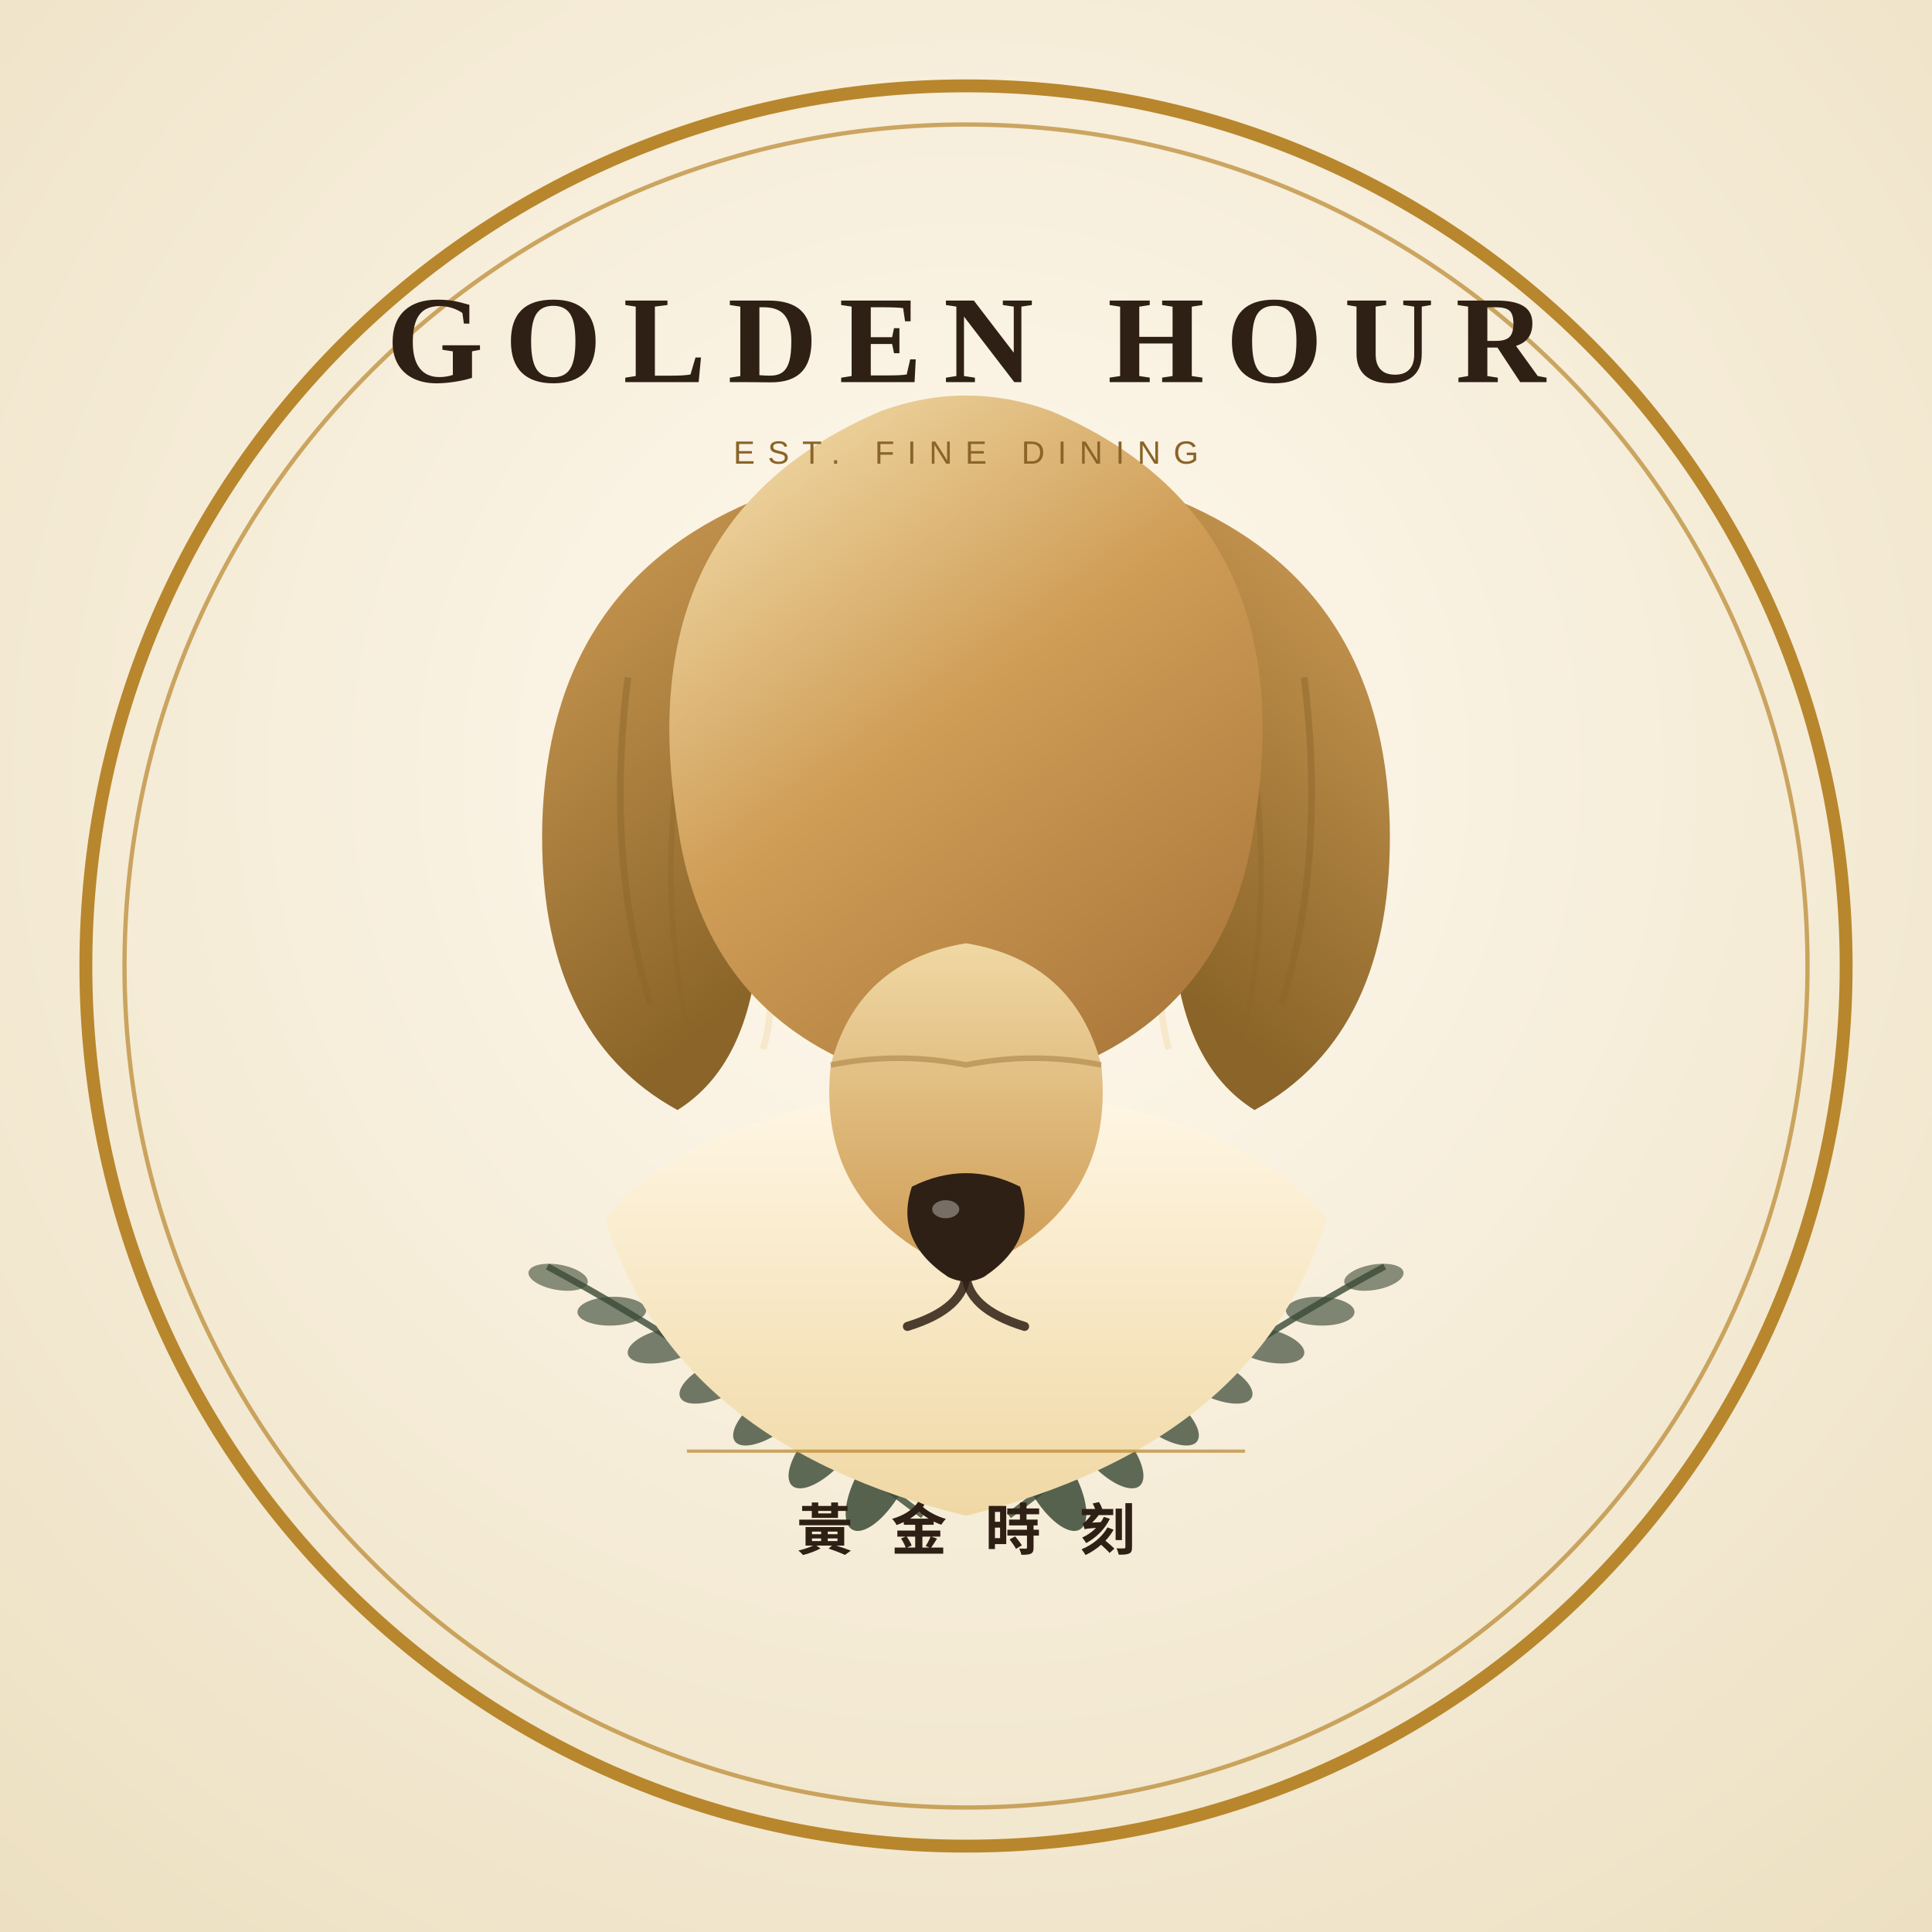
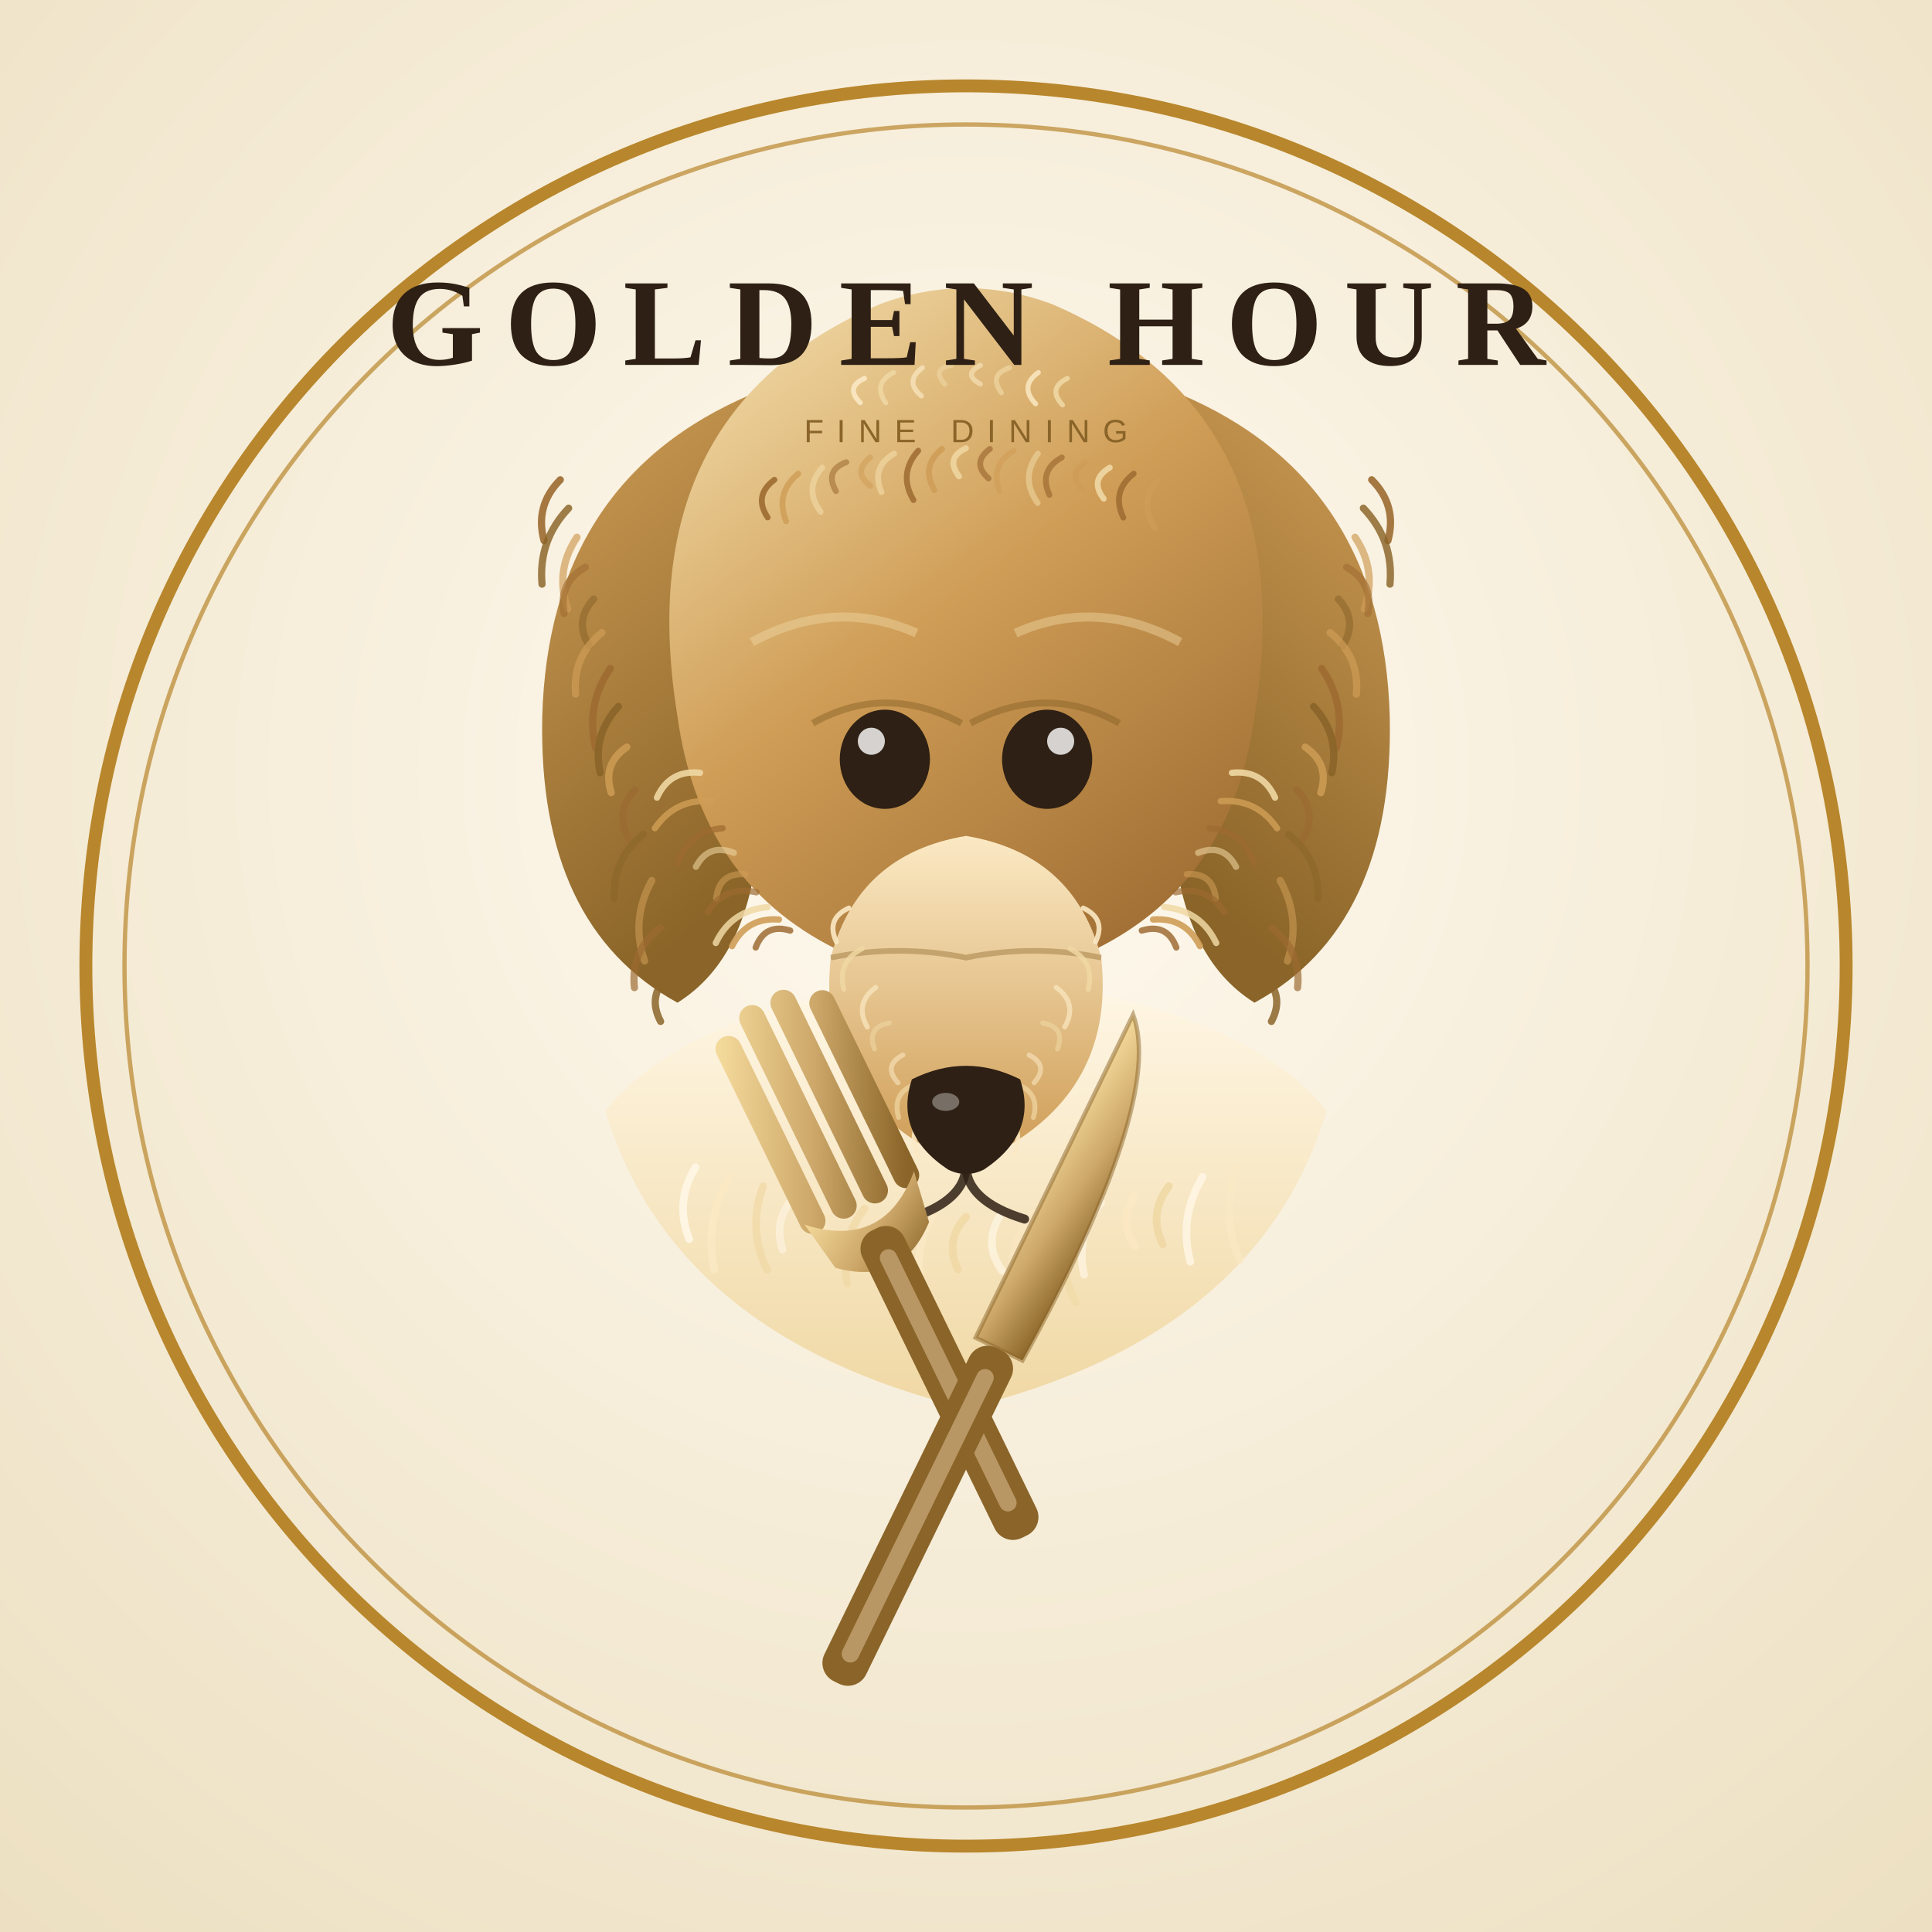
<svg xmlns="http://www.w3.org/2000/svg" width="900" height="900" viewBox="0 0 900 900">
  <defs>
    <radialGradient id="g_bg" cx="0.5" cy="0.4" r="0.8">
      <stop offset="0" stop-color="#fffaf0" stop-opacity="1" />
      <stop offset="1" stop-color="#ecdfc0" stop-opacity="1" />
    </radialGradient>
    <linearGradient id="g_skull" x1="0.2" y1="0" x2="0.85" y2="1">
      <stop offset="0" stop-color="#f0d8a4" stop-opacity="1" />
      <stop offset="0.45" stop-color="#cf9d56" stop-opacity="1" />
-       <stop offset="1" stop-color="#a9763a" stop-opacity="1" />
+       <stop offset="1" stop-color="#9c6a30" stop-opacity="1" />
    </linearGradient>
    <linearGradient id="g_ear" x1="0" y1="0" x2="0.3" y2="1">
      <stop offset="0" stop-color="#cf9d56" stop-opacity="1" />
      <stop offset="1" stop-color="#8a6428" stop-opacity="1" />
    </linearGradient>
    <linearGradient id="g_muzzle" x1="0" y1="0" x2="0" y2="1">
-       <stop offset="0" stop-color="#f0d8a4" stop-opacity="1" />
+       <stop offset="0" stop-color="#fbe9c4" stop-opacity="1" />
      <stop offset="1" stop-color="#cf9d56" stop-opacity="1" />
    </linearGradient>
    <linearGradient id="g_chest" x1="0" y1="0" x2="0" y2="1">
      <stop offset="0" stop-color="#fff7e6" stop-opacity="1" />
      <stop offset="1" stop-color="#f0d8a4" stop-opacity="1" />
    </linearGradient>
+     <linearGradient id="g_fork" x1="0" y1="0" x2="1" y2="1">
+       <stop offset="0" stop-color="#f3d99a" stop-opacity="1" />
+       <stop offset="0.5" stop-color="#cda86a" stop-opacity="1" />
+       <stop offset="1" stop-color="#8a6428" stop-opacity="1" />
+     </linearGradient>
  </defs>
  <rect width="900" height="900" fill="url(#g_bg)" />
  <circle cx="450.0" cy="450.0" r="410" fill="none" stroke="#b8862c" stroke-width="6" />
  <circle cx="450.0" cy="450.0" r="392" fill="none" stroke="#b8862c" stroke-width="2" opacity="0.7" />
-   <path d="M430.0,706 Q330.0,630.0 255.0,590.0" stroke="#3a4a36" stroke-width="3" fill="none" opacity="0.8" />
-   <ellipse cx="410.0" cy="690.0" rx="26.0" ry="10.9" fill="#3a4a36" opacity="0.85" transform="rotate(-60.0 410.0 690.0)" />
-   <ellipse cx="385.0" cy="674.2" rx="24.0" ry="10.1" fill="#3a4a36" opacity="0.81" transform="rotate(-48.3 385.0 674.2)" />
-   <ellipse cx="360.0" cy="658.3" rx="22.0" ry="9.2" fill="#3a4a36" opacity="0.77" transform="rotate(-36.7 360.0 658.3)" />
-   <ellipse cx="335.0" cy="642.5" rx="20.0" ry="8.4" fill="#3a4a36" opacity="0.72" transform="rotate(-25.0 335.0 642.5)" />
-   <ellipse cx="310.0" cy="626.7" rx="18.0" ry="7.6" fill="#3a4a36" opacity="0.68" transform="rotate(-13.3 310.0 626.7)" />
-   <ellipse cx="285.0" cy="610.8" rx="16.0" ry="6.7" fill="#3a4a36" opacity="0.64" transform="rotate(-1.7 285.0 610.8)" />
-   <ellipse cx="260.0" cy="595.0" rx="14.0" ry="5.9" fill="#3a4a36" opacity="0.60" transform="rotate(10.0 260.0 595.0)" />
-   <path d="M470.0,706 Q570.0,630.0 645.0,590.0" stroke="#3a4a36" stroke-width="3" fill="none" opacity="0.8" />
-   <ellipse cx="490.0" cy="690.0" rx="26.0" ry="10.9" fill="#3a4a36" opacity="0.85" transform="rotate(60.0 490.0 690.0)" />
-   <ellipse cx="515.0" cy="674.2" rx="24.0" ry="10.1" fill="#3a4a36" opacity="0.81" transform="rotate(48.3 515.0 674.2)" />
-   <ellipse cx="540.0" cy="658.3" rx="22.0" ry="9.2" fill="#3a4a36" opacity="0.77" transform="rotate(36.7 540.0 658.3)" />
-   <ellipse cx="565.0" cy="642.5" rx="20.0" ry="8.4" fill="#3a4a36" opacity="0.72" transform="rotate(25.0 565.0 642.5)" />
-   <ellipse cx="590.0" cy="626.7" rx="18.0" ry="7.6" fill="#3a4a36" opacity="0.68" transform="rotate(13.3 590.0 626.7)" />
-   <ellipse cx="615.0" cy="610.8" rx="16.0" ry="6.7" fill="#3a4a36" opacity="0.64" transform="rotate(1.7 615.0 610.8)" />
-   <ellipse cx="640.0" cy="595.0" rx="14.0" ry="5.9" fill="#3a4a36" opacity="0.60" transform="rotate(-10.0 640.0 595.0)" />
-   <g transform="translate(450.0,410) scale(1.05)">
+   <g transform="translate(450.0,360) scale(1.05)">
    <path d="M-160,150 Q-130,250 0,282 Q130,250 160,150               Q120,100 0,90 Q-120,100 -160,150 Z" fill="url(#g_chest)" />
+     <path d="M-120.0,175.0 Q-129.4,190.2 -122.8,206.9" stroke="#fff7e6" stroke-width="3.4" fill="none" stroke-linecap="round" opacity="0.90" />
+     <path d="M-105.0,179.3 Q-116.3,198.5 -111.7,220.4" stroke="#fbe9c4" stroke-width="3.4" fill="none" stroke-linecap="round" opacity="0.83" />
+     <path d="M-90.0,183.4 Q-97.1,202.4 -88.2,220.5" stroke="#f0d8a4" stroke-width="3.4" fill="none" stroke-linecap="round" opacity="0.69" />
+     <path d="M-75.0,187.2 Q-85.9,197.3 -81.4,211.5" stroke="#fff7e6" stroke-width="3.4" fill="none" stroke-linecap="round" opacity="0.57" />
+     <path d="M-60.0,190.6 Q-67.0,202.8 -58.1,213.6" stroke="#fbe9c4" stroke-width="3.4" fill="none" stroke-linecap="round" opacity="0.57" />
+     <path d="M-45.0,193.3 Q-56.6,208.1 -52.7,226.6" stroke="#f0d8a4" stroke-width="3.4" fill="none" stroke-linecap="round" opacity="0.69" />
+     <path d="M-30.0,195.3 Q-38.1,216.3 -30.2,237.3" stroke="#fff7e6" stroke-width="3.4" fill="none" stroke-linecap="round" opacity="0.84" />
+     <path d="M-15.0,196.6 Q-24.7,213.3 -18.4,231.6" stroke="#fbe9c4" stroke-width="3.4" fill="none" stroke-linecap="round" opacity="0.90" />
+     <path d="M0.0,197.0 Q-9.7,207.5 -3.6,220.4" stroke="#f0d8a4" stroke-width="3.4" fill="none" stroke-linecap="round" opacity="0.83" />
+     <path d="M15.0,196.6 Q7.5,209.1 16.0,220.9" stroke="#fff7e6" stroke-width="3.4" fill="none" stroke-linecap="round" opacity="0.68" />
+     <path d="M30.0,195.3 Q17.7,210.8 20.9,230.4" stroke="#fbe9c4" stroke-width="3.4" fill="none" stroke-linecap="round" opacity="0.57" />
+     <path d="M45.0,193.3 Q38.8,214.8 48.6,235.0" stroke="#f0d8a4" stroke-width="3.4" fill="none" stroke-linecap="round" opacity="0.57" />
+     <path d="M60.0,190.6 Q48.4,204.8 52.4,222.7" stroke="#fff7e6" stroke-width="3.4" fill="none" stroke-linecap="round" opacity="0.69" />
+     <path d="M75.0,187.2 Q67.0,198.6 75.1,209.9" stroke="#fbe9c4" stroke-width="3.4" fill="none" stroke-linecap="round" opacity="0.84" />
+     <path d="M90.0,183.4 Q80.7,195.5 87.3,209.2" stroke="#f0d8a4" stroke-width="3.4" fill="none" stroke-linecap="round" opacity="0.90" />
+     <path d="M105.0,179.3 Q94.3,197.0 99.5,216.9" stroke="#fff7e6" stroke-width="3.4" fill="none" stroke-linecap="round" opacity="0.83" />
+     <path d="M120.0,175.0 Q112.7,195.9 121.5,216.3" stroke="#fbe9c4" stroke-width="3.4" fill="none" stroke-linecap="round" opacity="0.68" />
    <path d="M-95,-168 Q-185,-130 -188,-25 Q-190,68 -128,102               Q-96,82 -92,28 Q-88,-72 -95,-168 Z" fill="url(#g_ear)" />
-     <path d="M-150,-90 Q-160,-10 -140,55" stroke="#8a6428" stroke-width="3" fill="none" opacity="0.45" />
-     <path d="M-128,-50 Q-136,15 -122,72" stroke="#8a6428" stroke-width="2.5" fill="none" opacity="0.35" />
-     <path d="M-62,-28 Q-36,-44 -10,-30 Q-32,-10 -62,-28 Z" fill="#2e2014" />
-     <circle cx="-38" cy="-32" r="4.5" fill="#fff" opacity="0.75" />
-     <path d="M-66,-42 Q-34,-58 -4,-42" stroke="#8a6428" stroke-width="3" fill="none" opacity="0.5" />
-     <path d="M-95,-100 Q-58,-120 -22,-104" stroke="#f0d8a4" stroke-width="4" fill="none" opacity="0.45" />
-     <path d="M-100,10 Q-80,40 -90,75" stroke="#f0d8a4" stroke-width="3" fill="none" opacity="0.4" />
+     <path d="M-180.0,-130.0 Q-191.4,-118.5 -187.2,-103.0" stroke="#9c6a30" stroke-width="3.2" fill="none" stroke-linecap="round" opacity="0.90" />
+     <path d="M-176.3,-117.4 Q-189.8,-103.2 -188.1,-83.7" stroke="#8a6428" stroke-width="3.2" fill="none" stroke-linecap="round" opacity="0.83" />
+     <path d="M-172.6,-104.5 Q-182.6,-89.6 -176.7,-72.7" stroke="#cf9d56" stroke-width="3.2" fill="none" stroke-linecap="round" opacity="0.69" />
+     <path d="M-168.9,-91.2 Q-180.9,-84.3 -178.3,-70.7" stroke="#9c6a30" stroke-width="3.2" fill="none" stroke-linecap="round" opacity="0.57" />
+     <path d="M-165.2,-77.1 Q-174.1,-67.4 -167.1,-56.3" stroke="#8a6428" stroke-width="3.2" fill="none" stroke-linecap="round" opacity="0.57" />
+     <path d="M-161.5,-62.2 Q-174.7,-51.7 -173.2,-34.9" stroke="#cf9d56" stroke-width="3.2" fill="none" stroke-linecap="round" opacity="0.69" />
+     <path d="M-157.8,-46.3 Q-168.9,-30.1 -164.3,-10.9" stroke="#9c6a30" stroke-width="3.2" fill="none" stroke-linecap="round" opacity="0.84" />
+     <path d="M-154.2,-29.4 Q-165.9,-16.8 -162.3,0.0" stroke="#8a6428" stroke-width="3.2" fill="none" stroke-linecap="round" opacity="0.90" />
+     <path d="M-150.5,-11.4 Q-161.5,-3.9 -157.4,8.8" stroke="#cf9d56" stroke-width="3.2" fill="none" stroke-linecap="round" opacity="0.83" />
+     <path d="M-146.8,7.5 Q-156.1,17.3 -149.7,29.2" stroke="#9c6a30" stroke-width="3.2" fill="none" stroke-linecap="round" opacity="0.68" />
+     <path d="M-143.1,27.3 Q-156.9,38.2 -156.1,55.8" stroke="#8a6428" stroke-width="3.2" fill="none" stroke-linecap="round" opacity="0.57" />
+     <path d="M-139.4,47.8 Q-148.9,65.0 -142.6,83.5" stroke="#cf9d56" stroke-width="3.2" fill="none" stroke-linecap="round" opacity="0.57" />
+     <path d="M-135.7,68.8 Q-148.8,78.9 -147.1,95.3" stroke="#9c6a30" stroke-width="3.2" fill="none" stroke-linecap="round" opacity="0.69" />
+     <path d="M-132.0,90.0 Q-141.6,98.8 -135.5,110.3" stroke="#8a6428" stroke-width="3.2" fill="none" stroke-linecap="round" opacity="0.84" />
    <g transform="scale(-1,1)">
      <path d="M-95,-168 Q-185,-130 -188,-25 Q-190,68 -128,102               Q-96,82 -92,28 Q-88,-72 -95,-168 Z" fill="url(#g_ear)" />
-       <path d="M-150,-90 Q-160,-10 -140,55" stroke="#8a6428" stroke-width="3" fill="none" opacity="0.45" />
-       <path d="M-128,-50 Q-136,15 -122,72" stroke="#8a6428" stroke-width="2.5" fill="none" opacity="0.35" />
-       <path d="M-62,-28 Q-36,-44 -10,-30 Q-32,-10 -62,-28 Z" fill="#2e2014" />
-       <circle cx="-38" cy="-32" r="4.5" fill="#fff" opacity="0.75" />
-       <path d="M-66,-42 Q-34,-58 -4,-42" stroke="#8a6428" stroke-width="3" fill="none" opacity="0.5" />
-       <path d="M-95,-100 Q-58,-120 -22,-104" stroke="#f0d8a4" stroke-width="4" fill="none" opacity="0.45" />
-       <path d="M-100,10 Q-80,40 -90,75" stroke="#f0d8a4" stroke-width="3" fill="none" opacity="0.4" />
+       <path d="M-180.0,-130.0 Q-191.4,-118.5 -187.2,-103.0" stroke="#9c6a30" stroke-width="3.2" fill="none" stroke-linecap="round" opacity="0.90" />
+       <path d="M-176.3,-117.4 Q-189.8,-103.2 -188.1,-83.7" stroke="#8a6428" stroke-width="3.2" fill="none" stroke-linecap="round" opacity="0.83" />
+       <path d="M-172.6,-104.5 Q-182.6,-89.6 -176.7,-72.7" stroke="#cf9d56" stroke-width="3.2" fill="none" stroke-linecap="round" opacity="0.69" />
+       <path d="M-168.9,-91.2 Q-180.9,-84.3 -178.3,-70.7" stroke="#9c6a30" stroke-width="3.2" fill="none" stroke-linecap="round" opacity="0.57" />
+       <path d="M-165.2,-77.1 Q-174.1,-67.4 -167.1,-56.3" stroke="#8a6428" stroke-width="3.2" fill="none" stroke-linecap="round" opacity="0.57" />
+       <path d="M-161.5,-62.2 Q-174.7,-51.7 -173.2,-34.9" stroke="#cf9d56" stroke-width="3.2" fill="none" stroke-linecap="round" opacity="0.69" />
+       <path d="M-157.8,-46.3 Q-168.9,-30.1 -164.3,-10.9" stroke="#9c6a30" stroke-width="3.2" fill="none" stroke-linecap="round" opacity="0.84" />
+       <path d="M-154.2,-29.4 Q-165.9,-16.8 -162.3,0.0" stroke="#8a6428" stroke-width="3.2" fill="none" stroke-linecap="round" opacity="0.90" />
+       <path d="M-150.5,-11.4 Q-161.5,-3.9 -157.4,8.8" stroke="#cf9d56" stroke-width="3.2" fill="none" stroke-linecap="round" opacity="0.83" />
+       <path d="M-146.8,7.5 Q-156.1,17.3 -149.7,29.2" stroke="#9c6a30" stroke-width="3.2" fill="none" stroke-linecap="round" opacity="0.68" />
+       <path d="M-143.1,27.3 Q-156.9,38.2 -156.1,55.8" stroke="#8a6428" stroke-width="3.2" fill="none" stroke-linecap="round" opacity="0.57" />
+       <path d="M-139.4,47.8 Q-148.9,65.0 -142.6,83.5" stroke="#cf9d56" stroke-width="3.2" fill="none" stroke-linecap="round" opacity="0.57" />
+       <path d="M-135.7,68.8 Q-148.8,78.9 -147.1,95.3" stroke="#9c6a30" stroke-width="3.2" fill="none" stroke-linecap="round" opacity="0.69" />
+       <path d="M-132.0,90.0 Q-141.6,98.8 -135.5,110.3" stroke="#8a6428" stroke-width="3.2" fill="none" stroke-linecap="round" opacity="0.84" />
    </g>
    <path d="M-128,-25 Q-150,-160 -38,-208 Q0,-222 38,-208 Q150,-160 128,-25               Q118,48 58,78 Q0,94 -58,78 Q-118,48 -128,-25 Z" fill="url(#g_skull)" />
+     <path d="M-85.0,-130.0 Q-94.4,-123.0 -88.0,-113.3" stroke="#9c6a30" stroke-width="2.6" fill="none" stroke-linecap="round" opacity="0.90" />
+     <path d="M-74.4,-132.7 Q-84.8,-124.1 -79.8,-111.6" stroke="#cf9d56" stroke-width="2.6" fill="none" stroke-linecap="round" opacity="0.83" />
+     <path d="M-63.8,-135.4 Q-72.1,-125.9 -64.5,-115.8" stroke="#f0d8a4" stroke-width="2.6" fill="none" stroke-linecap="round" opacity="0.69" />
+     <path d="M-53.1,-137.8 Q-62.9,-134.1 -57.7,-125.0" stroke="#9c6a30" stroke-width="2.6" fill="none" stroke-linecap="round" opacity="0.57" />
+     <path d="M-42.5,-139.9 Q-50.5,-133.6 -42.5,-127.3" stroke="#cf9d56" stroke-width="2.6" fill="none" stroke-linecap="round" opacity="0.57" />
+     <path d="M-31.9,-141.6 Q-42.3,-135.5 -37.5,-124.5" stroke="#f0d8a4" stroke-width="2.6" fill="none" stroke-linecap="round" opacity="0.69" />
+     <path d="M-21.2,-142.9 Q-30.2,-132.7 -23.3,-121.0" stroke="#9c6a30" stroke-width="2.6" fill="none" stroke-linecap="round" opacity="0.84" />
+     <path d="M-10.6,-143.7 Q-20.2,-136.0 -14.0,-125.4" stroke="#cf9d56" stroke-width="2.6" fill="none" stroke-linecap="round" opacity="0.90" />
+     <path d="M0.0,-144.0 Q-9.3,-139.7 -3.1,-131.5" stroke="#f0d8a4" stroke-width="2.6" fill="none" stroke-linecap="round" opacity="0.83" />
+     <path d="M10.6,-143.7 Q2.3,-137.5 10.0,-130.6" stroke="#9c6a30" stroke-width="2.6" fill="none" stroke-linecap="round" opacity="0.68" />
+     <path d="M21.2,-142.9 Q10.5,-136.6 14.9,-124.9" stroke="#cf9d56" stroke-width="2.6" fill="none" stroke-linecap="round" opacity="0.57" />
+     <path d="M31.9,-141.6 Q23.9,-130.7 31.8,-119.7" stroke="#f0d8a4" stroke-width="2.6" fill="none" stroke-linecap="round" opacity="0.57" />
+     <path d="M42.5,-139.9 Q32.1,-134.1 37.0,-123.3" stroke="#9c6a30" stroke-width="2.6" fill="none" stroke-linecap="round" opacity="0.69" />
+     <path d="M53.1,-137.8 Q44.6,-132.3 52.1,-125.5" stroke="#cf9d56" stroke-width="2.6" fill="none" stroke-linecap="round" opacity="0.84" />
+     <path d="M63.8,-135.4 Q54.6,-130.0 61.1,-121.6" stroke="#f0d8a4" stroke-width="2.6" fill="none" stroke-linecap="round" opacity="0.90" />
+     <path d="M74.4,-132.7 Q64.3,-124.8 69.8,-113.2" stroke="#9c6a30" stroke-width="2.6" fill="none" stroke-linecap="round" opacity="0.83" />
+     <path d="M85.0,-130.0 Q76.5,-119.6 83.9,-108.4" stroke="#cf9d56" stroke-width="2.6" fill="none" stroke-linecap="round" opacity="0.68" />
+     <path d="M-45.0,-175.0 Q-53.8,-171.0 -46.9,-164.2" stroke="#fbe9c4" stroke-width="2.2" fill="none" stroke-linecap="round" opacity="0.90" />
+     <path d="M-32.1,-177.6 Q-41.6,-172.8 -35.6,-164.1" stroke="#f0d8a4" stroke-width="2.2" fill="none" stroke-linecap="round" opacity="0.83" />
+     <path d="M-19.3,-179.7 Q-27.5,-173.7 -19.8,-167.2" stroke="#fbe9c4" stroke-width="2.2" fill="none" stroke-linecap="round" opacity="0.69" />
+     <path d="M-6.4,-180.8 Q-15.5,-179.3 -9.4,-172.4" stroke="#f0d8a4" stroke-width="2.2" fill="none" stroke-linecap="round" opacity="0.57" />
+     <path d="M6.4,-180.8 Q-1.6,-176.7 6.4,-172.5" stroke="#fbe9c4" stroke-width="2.2" fill="none" stroke-linecap="round" opacity="0.57" />
+     <path d="M19.3,-179.7 Q9.9,-176.6 15.7,-168.6" stroke="#f0d8a4" stroke-width="2.2" fill="none" stroke-linecap="round" opacity="0.69" />
+     <path d="M32.1,-177.6 Q23.5,-171.4 30.9,-163.7" stroke="#fbe9c4" stroke-width="2.2" fill="none" stroke-linecap="round" opacity="0.84" />
+     <path d="M45.0,-175.0 Q36.0,-170.6 42.8,-163.2" stroke="#f0d8a4" stroke-width="2.2" fill="none" stroke-linecap="round" opacity="0.90" />
    <path d="M0,28 Q48,36 60,82 Q66,138 18,166               Q0,174 -18,166 Q-66,138 -60,82 Q-48,36 0,28 Z" fill="url(#g_muzzle)" />
    <path d="M-60,82 Q-30,76 0,82 Q30,76 60,82" stroke="#8a6428" stroke-width="2.5" fill="none" opacity="0.4" />
+     <ellipse cx="-36" cy="-6" rx="20" ry="22" fill="#2e2014" />
+     <circle cx="-42" cy="-14" r="6" fill="#fff" opacity="0.8" />
+     <path d="M-68,-22 Q-36,-40 -2,-22" stroke="#8a6428" stroke-width="3" fill="none" opacity="0.5" />
+     <path d="M-95,-58 Q-58,-78 -22,-62" stroke="#f0d8a4" stroke-width="4" fill="none" opacity="0.45" />
+     <path d="M-118.0,0.0 Q-131.5,-1.4 -137.1,11.0" stroke="#f0d8a4" stroke-width="2.8" fill="none" stroke-linecap="round" opacity="0.90" />
+     <path d="M-113.0,12.6 Q-129.0,11.4 -138.0,24.6" stroke="#cf9d56" stroke-width="2.8" fill="none" stroke-linecap="round" opacity="0.83" />
+     <path d="M-108.0,24.6 Q-122.8,25.9 -127.8,39.9" stroke="#9c6a30" stroke-width="2.8" fill="none" stroke-linecap="round" opacity="0.69" />
+     <path d="M-103.0,35.5 Q-114.2,31.1 -119.8,41.7" stroke="#f0d8a4" stroke-width="2.8" fill="none" stroke-linecap="round" opacity="0.57" />
+     <path d="M-98.0,45.0 Q-109.5,44.2 -110.8,55.7" stroke="#cf9d56" stroke-width="2.8" fill="none" stroke-linecap="round" opacity="0.57" />
+     <path d="M-93.0,53.0 Q-106.8,49.9 -114.6,61.7" stroke="#9c6a30" stroke-width="2.8" fill="none" stroke-linecap="round" opacity="0.69" />
+     <path d="M-88.0,59.6 Q-104.1,61.0 -111.0,75.5" stroke="#f0d8a4" stroke-width="2.8" fill="none" stroke-linecap="round" opacity="0.84" />
+     <path d="M-83.0,65.1 Q-97.3,64.0 -103.8,76.9" stroke="#cf9d56" stroke-width="2.8" fill="none" stroke-linecap="round" opacity="0.90" />
+     <path d="M-78.0,70.0 Q-89.2,66.6 -93.3,77.5" stroke="#9c6a30" stroke-width="2.8" fill="none" stroke-linecap="round" opacity="0.83" />
+     <path d="M-52.0,60.0 Q-62.3,64.8 -57.5,75.0" stroke="#fbe9c4" stroke-width="2.2" fill="none" stroke-linecap="round" opacity="0.90" />
+     <path d="M-46.0,78.0 Q-57.4,83.8 -54.2,96.1" stroke="#f0d8a4" stroke-width="2.2" fill="none" stroke-linecap="round" opacity="0.83" />
+     <path d="M-40.0,95.2 Q-49.7,102.3 -43.8,112.8" stroke="#fbe9c4" stroke-width="2.2" fill="none" stroke-linecap="round" opacity="0.69" />
+     <path d="M-34.0,111.0 Q-44.2,112.8 -40.6,122.5" stroke="#f0d8a4" stroke-width="2.2" fill="none" stroke-linecap="round" opacity="0.57" />
+     <path d="M-28.0,125.2 Q-37.0,129.9 -30.2,137.5" stroke="#fbe9c4" stroke-width="2.2" fill="none" stroke-linecap="round" opacity="0.57" />
+     <path d="M-22.0,138.0 Q-33.0,141.7 -29.9,152.9" stroke="#f0d8a4" stroke-width="2.2" fill="none" stroke-linecap="round" opacity="0.69" />
+     <path d="M-16.0,150.0 Q-26.4,157.5 -21.3,169.3" stroke="#fbe9c4" stroke-width="2.2" fill="none" stroke-linecap="round" opacity="0.84" />
+     <g transform="scale(-1,1)">
+       <ellipse cx="-36" cy="-6" rx="20" ry="22" fill="#2e2014" />
+       <circle cx="-42" cy="-14" r="6" fill="#fff" opacity="0.8" />
+       <path d="M-68,-22 Q-36,-40 -2,-22" stroke="#8a6428" stroke-width="3" fill="none" opacity="0.5" />
+       <path d="M-95,-58 Q-58,-78 -22,-62" stroke="#f0d8a4" stroke-width="4" fill="none" opacity="0.45" />
+       <path d="M-118.0,0.0 Q-131.5,-1.4 -137.1,11.0" stroke="#f0d8a4" stroke-width="2.8" fill="none" stroke-linecap="round" opacity="0.90" />
+       <path d="M-113.0,12.6 Q-129.0,11.4 -138.0,24.6" stroke="#cf9d56" stroke-width="2.8" fill="none" stroke-linecap="round" opacity="0.83" />
+       <path d="M-108.0,24.6 Q-122.8,25.9 -127.8,39.9" stroke="#9c6a30" stroke-width="2.8" fill="none" stroke-linecap="round" opacity="0.69" />
+       <path d="M-103.0,35.5 Q-114.2,31.1 -119.8,41.7" stroke="#f0d8a4" stroke-width="2.8" fill="none" stroke-linecap="round" opacity="0.57" />
+       <path d="M-98.0,45.0 Q-109.5,44.2 -110.8,55.7" stroke="#cf9d56" stroke-width="2.8" fill="none" stroke-linecap="round" opacity="0.57" />
+       <path d="M-93.0,53.0 Q-106.8,49.9 -114.6,61.7" stroke="#9c6a30" stroke-width="2.8" fill="none" stroke-linecap="round" opacity="0.69" />
+       <path d="M-88.0,59.6 Q-104.1,61.0 -111.0,75.5" stroke="#f0d8a4" stroke-width="2.8" fill="none" stroke-linecap="round" opacity="0.84" />
+       <path d="M-83.0,65.1 Q-97.3,64.0 -103.8,76.9" stroke="#cf9d56" stroke-width="2.8" fill="none" stroke-linecap="round" opacity="0.90" />
+       <path d="M-78.0,70.0 Q-89.2,66.6 -93.3,77.5" stroke="#9c6a30" stroke-width="2.8" fill="none" stroke-linecap="round" opacity="0.83" />
+       <path d="M-52.0,60.0 Q-62.3,64.8 -57.5,75.0" stroke="#fbe9c4" stroke-width="2.2" fill="none" stroke-linecap="round" opacity="0.90" />
+       <path d="M-46.0,78.0 Q-57.4,83.8 -54.2,96.1" stroke="#f0d8a4" stroke-width="2.2" fill="none" stroke-linecap="round" opacity="0.83" />
+       <path d="M-40.0,95.2 Q-49.7,102.3 -43.8,112.8" stroke="#fbe9c4" stroke-width="2.2" fill="none" stroke-linecap="round" opacity="0.69" />
+       <path d="M-34.0,111.0 Q-44.2,112.8 -40.6,122.5" stroke="#f0d8a4" stroke-width="2.2" fill="none" stroke-linecap="round" opacity="0.57" />
+       <path d="M-28.0,125.2 Q-37.0,129.9 -30.2,137.5" stroke="#fbe9c4" stroke-width="2.2" fill="none" stroke-linecap="round" opacity="0.57" />
+       <path d="M-22.0,138.0 Q-33.0,141.7 -29.9,152.9" stroke="#f0d8a4" stroke-width="2.2" fill="none" stroke-linecap="round" opacity="0.69" />
+       <path d="M-16.0,150.0 Q-26.4,157.5 -21.3,169.3" stroke="#fbe9c4" stroke-width="2.2" fill="none" stroke-linecap="round" opacity="0.84" />
+     </g>
    <path d="M-24,136 Q0,124 24,136 Q32,160 8,176 Q0,180 -8,176 Q-32,160 -24,136 Z" fill="#2e2014" />
    <ellipse cx="-9" cy="146" rx="6" ry="4" fill="#fff" opacity="0.35" />
    <path d="M0,174 Q0,190 -26,198" stroke="#2e2014" stroke-width="4" fill="none" stroke-linecap="round" opacity="0.85" />
    <path d="M0,174 Q0,190 26,198" stroke="#2e2014" stroke-width="4" fill="none" stroke-linecap="round" opacity="0.85" />
  </g>
-   <text x="450.0" y="178" font-family="Liberation Serif" font-weight="700" font-size="58" letter-spacing="10" fill="#2e2014" text-anchor="middle">GOLDEN HOUR</text>
-   <text x="450.0" y="216" font-family="Liberation Sans" font-size="15" letter-spacing="6" fill="#8a6428" text-anchor="middle">EST. FINE DINING</text>
-   <line x1="320.0" y1="676" x2="580.0" y2="676" stroke="#b8862c" stroke-width="1.5" opacity="0.7" />
-   <text x="450.0" y="722" font-family="Noto Sans CJK TC" font-weight="700" font-size="26" letter-spacing="6" fill="#2e2014" text-anchor="middle">黃 金 時 刻</text>
+   <g transform="translate(450.0,660) scale(1.35)">
+     <g transform="rotate(-26)">
+       <path d="M-18,-150 L-18,-84 M-6,-156 L-6,-84 M6,-156 L6,-84 M18,-150 L18,-84" stroke="url(#g_fork)" stroke-width="9" stroke-linecap="round" />
+       <path d="M-21,-84 Q0,-64 21,-84 L18,-66 Q0,-50 -18,-66 Z" fill="url(#g_fork)" />
+       <rect x="-8" y="-72" width="16" height="118" rx="7" fill="#8a6428" />
+       <rect x="-3" y="-64" width="6" height="100" rx="3" fill="#e8caa0" opacity="0.5" />
+     </g>
+     <g transform="rotate(26)">
+       <path d="M-9,-150 Q14,-128 9,-26 L-9,-26 Z" fill="url(#g_fork)" />
+       <path d="M-9,-150 Q14,-128 9,-26 L-9,-26 Z" fill="none" stroke="#8a6428" stroke-width="1.5" opacity="0.5" />
+       <rect x="-8" y="-26" width="16" height="128" rx="7" fill="#8a6428" />
+       <rect x="-3" y="-18" width="6" height="112" rx="3" fill="#e8caa0" opacity="0.5" />
+     </g>
+   </g>
+   <text x="450.0" y="170" font-family="Liberation Serif" font-weight="700" font-size="58" letter-spacing="10" fill="#2e2014" text-anchor="middle">GOLDEN HOUR</text>
+   <text x="450.0" y="206" font-family="Liberation Sans" font-size="15" letter-spacing="6" fill="#8a6428" text-anchor="middle">FINE DINING</text>
</svg>
